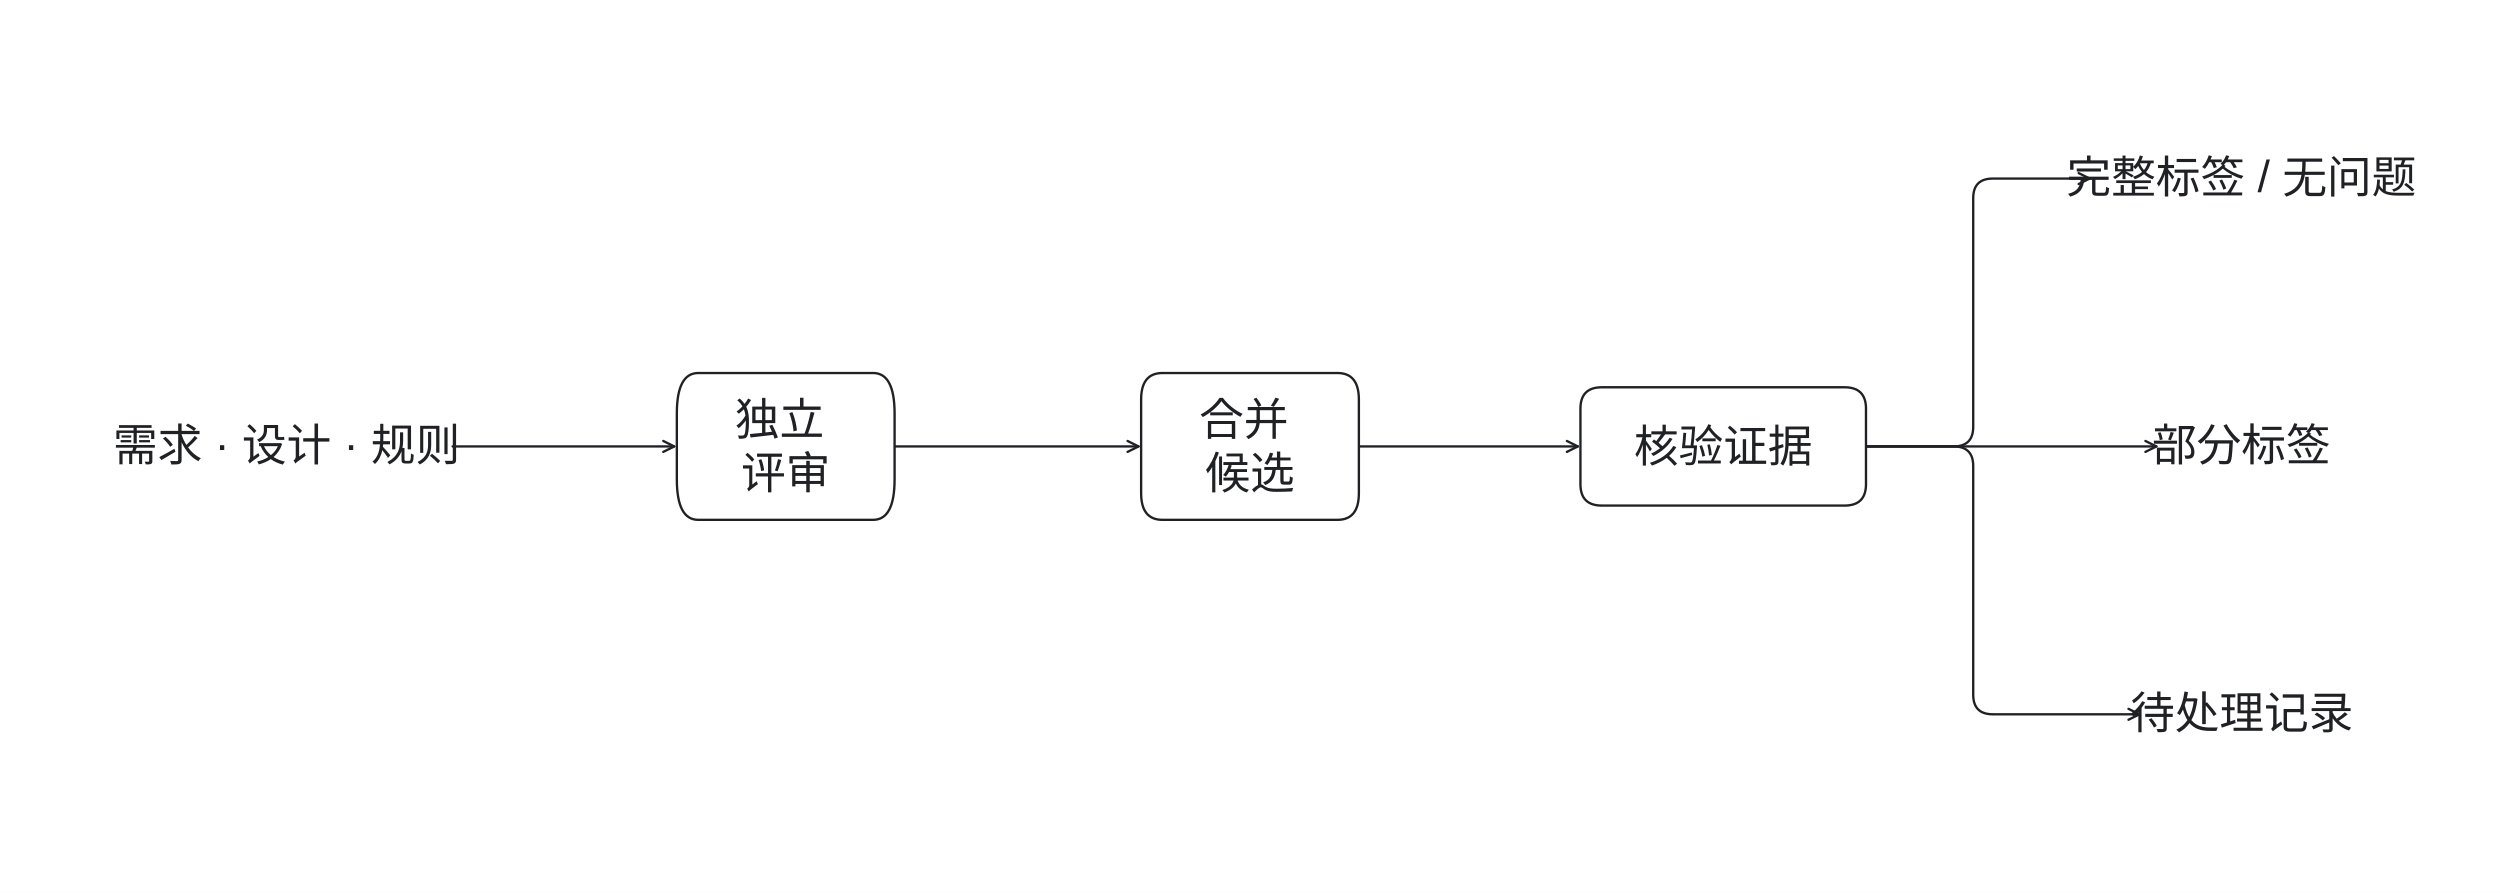
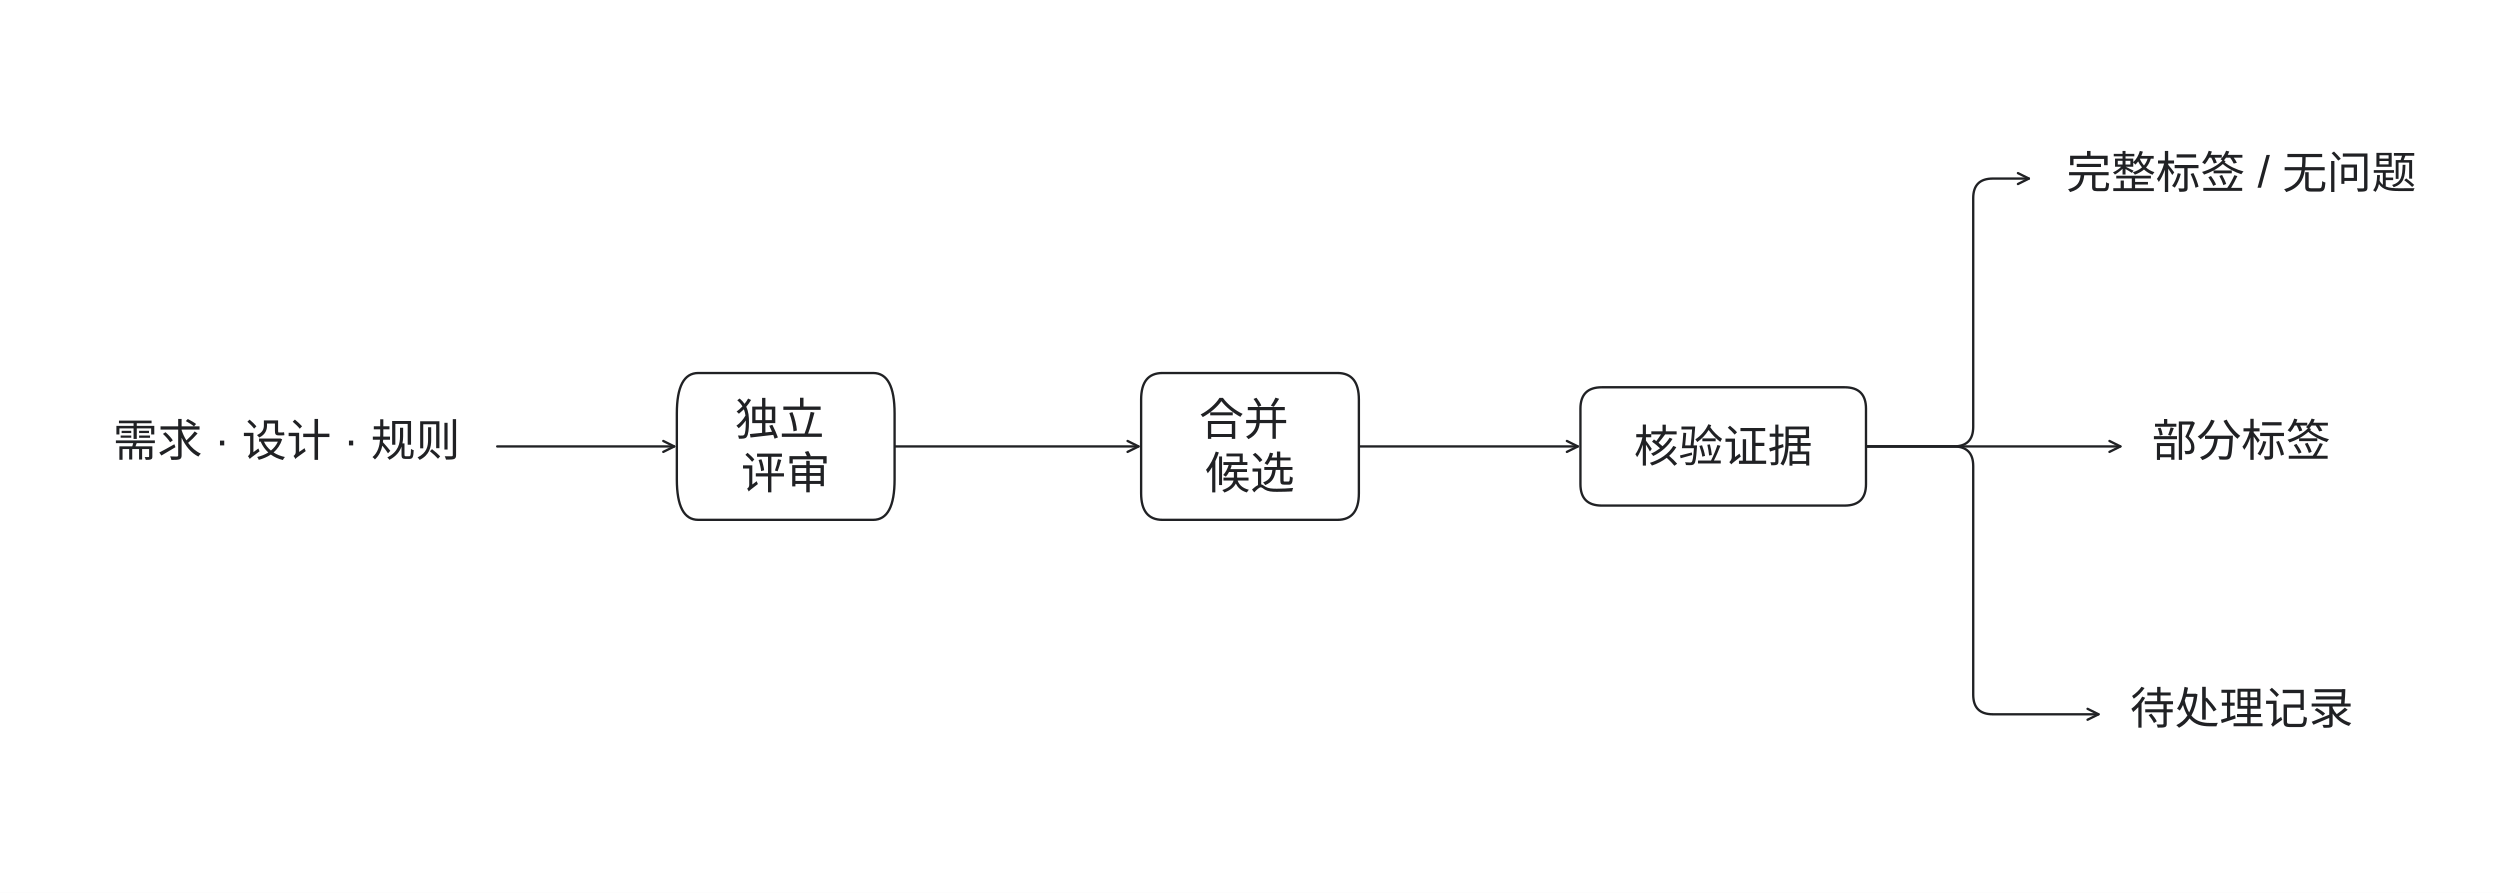
<svg xmlns="http://www.w3.org/2000/svg" width="1008pt" height="360pt" viewBox="0 0 1008 360" version="1.1" lang="zh">
  <defs>
    <style type="text/css">*{stroke-linejoin: round; stroke-linecap: butt}</style>
  </defs>
  <g id="figure_1">
    <g id="patch_1">
      <path d="M 0 360  L 1008 360  L 1008 0  L 0 0  z " style="fill: #ffffff" />
    </g>
    <g id="axes_1">
      <g id="patch_2">
-         <path d="M 182.498 180  L 271.839 180  " clip-path="url(#p92f2fe0554)" style="fill: none; stroke: #202124; stroke-width: 0.95; stroke-linecap: round" />
+         <path d="M 200.478 180  L 271.839 180  " clip-path="url(#p92f2fe0554)" style="fill: none; stroke: #202124; stroke-width: 0.95; stroke-linecap: round" />
        <path d="M 267.439 177.8  L 271.839 180  L 267.439 182.2  " clip-path="url(#p92f2fe0554)" style="fill: none; stroke: #202124; stroke-width: 0.95; stroke-linecap: round" />
      </g>
      <g id="patch_3">
        <path d="M 360.698 180  L 459.039 180  " clip-path="url(#p92f2fe0554)" style="fill: none; stroke: #202124; stroke-width: 0.95; stroke-linecap: round" />
        <path d="M 454.639 177.8  L 459.039 180  L 454.639 182.2  " clip-path="url(#p92f2fe0554)" style="fill: none; stroke: #202124; stroke-width: 0.95; stroke-linecap: round" />
      </g>
      <g id="patch_4">
        <path d="M 547.898 180  L 636.17 180  " clip-path="url(#p92f2fe0554)" style="fill: none; stroke: #202124; stroke-width: 0.95; stroke-linecap: round" />
        <path d="M 631.77 177.8  L 636.17 180  L 631.77 182.2  " clip-path="url(#p92f2fe0554)" style="fill: none; stroke: #202124; stroke-width: 0.95; stroke-linecap: round" />
      </g>
      <g id="patch_5">
-         <path d="M 752.368 180  L 787.68 180  Q 795.6 180 795.6 172.08  L 795.6 79.92  Q 795.6 72 803.52 72  L 842.526 72  " clip-path="url(#p92f2fe0554)" style="fill: none; stroke: #202124; stroke-width: 0.95; stroke-linecap: round" />
-         <path d="M 838.126 69.8  L 842.526 72  L 838.126 74.2  " clip-path="url(#p92f2fe0554)" style="fill: none; stroke: #202124; stroke-width: 0.95; stroke-linecap: round" />
+         <path d="M 752.368 180  L 787.68 180  Q 795.6 180 795.6 172.08  L 795.6 79.92  Q 795.6 72 803.52 72  L 818.036 72  " clip-path="url(#p92f2fe0554)" style="fill: none; stroke: #202124; stroke-width: 0.95; stroke-linecap: round" />
+         <path d="M 813.636 69.8  L 818.036 72  L 813.636 74.2  " clip-path="url(#p92f2fe0554)" style="fill: none; stroke: #202124; stroke-width: 0.95; stroke-linecap: round" />
      </g>
      <g id="patch_6">
-         <path d="M 752.368 180  L 787.68 180  Q 795.6 180 803.52 180  L 869.439 180  " clip-path="url(#p92f2fe0554)" style="fill: none; stroke: #202124; stroke-width: 0.95; stroke-linecap: round" />
-         <path d="M 865.039 177.8  L 869.439 180  L 865.039 182.2  " clip-path="url(#p92f2fe0554)" style="fill: none; stroke: #202124; stroke-width: 0.95; stroke-linecap: round" />
+         <path d="M 752.368 180  L 787.68 180  Q 795.6 180 803.52 180  L 854.939 180  " clip-path="url(#p92f2fe0554)" style="fill: none; stroke: #202124; stroke-width: 0.95; stroke-linecap: round" />
+         <path d="M 850.539 177.8  L 854.939 180  L 850.539 182.2  " clip-path="url(#p92f2fe0554)" style="fill: none; stroke: #202124; stroke-width: 0.95; stroke-linecap: round" />
      </g>
      <g id="patch_7">
-         <path d="M 752.368 180  L 787.68 180  Q 795.6 180 795.6 187.92  L 795.6 280.08  Q 795.6 288 803.52 288  L 862.607 288  " clip-path="url(#p92f2fe0554)" style="fill: none; stroke: #202124; stroke-width: 0.95; stroke-linecap: round" />
-         <path d="M 858.207 285.8  L 862.607 288  L 858.207 290.2  " clip-path="url(#p92f2fe0554)" style="fill: none; stroke: #202124; stroke-width: 0.95; stroke-linecap: round" />
+         <path d="M 752.368 180  L 787.68 180  Q 795.6 180 795.6 187.92  L 795.6 280.08  Q 795.6 288 803.52 288  L 846.107 288  " clip-path="url(#p92f2fe0554)" style="fill: none; stroke: #202124; stroke-width: 0.95; stroke-linecap: round" />
+         <path d="M 841.707 285.8  L 846.107 288  L 841.707 290.2  " clip-path="url(#p92f2fe0554)" style="fill: none; stroke: #202124; stroke-width: 0.95; stroke-linecap: round" />
      </g>
      <g id="patch_8">
        <path d="M 281.542 209.6  L 352.058 209.6  Q 360.698 209.6 360.698 193.269  L 360.698 166.731  Q 360.698 150.4 352.058 150.4  L 281.542 150.4  Q 272.902 150.4 272.902 166.731  L 272.902 193.269  Q 272.902 209.6 281.542 209.6  z " clip-path="url(#p92f2fe0554)" style="fill: #ffffff; stroke: #202124; stroke-width: 0.95; stroke-linejoin: miter" />
      </g>
      <g id="patch_9">
        <path d="M 468.742 209.6  L 539.258 209.6  Q 547.898 209.6 547.898 198.877  L 547.898 161.123  Q 547.898 150.4 539.258 150.4  L 468.742 150.4  Q 460.102 150.4 460.102 161.123  L 460.102 198.877  Q 460.102 209.6 468.742 209.6  z " clip-path="url(#p92f2fe0554)" style="fill: #ffffff; stroke: #202124; stroke-width: 0.95; stroke-linejoin: miter" />
      </g>
      <g id="patch_10">
        <path d="M 645.872 203.85  L 743.728 203.85  Q 752.368 203.85 752.368 195.21  L 752.368 164.79  Q 752.368 156.15 743.728 156.15  L 645.872 156.15  Q 637.232 156.15 637.232 164.79  L 637.232 195.21  Q 637.232 203.85 645.872 203.85  z " clip-path="url(#p92f2fe0554)" style="fill: #ffffff; stroke: #202124; stroke-width: 0.95; stroke-linejoin: miter" />
      </g>
      <g id="text_1">
-         <text x="115.55" y="185.824" font-size="18" font-family="Arial, PingFang SC, Hiragino Sans, Microsoft YaHei, sans-serif" fill="#202124" aria-label="需求 · 设计 · 规则" data-type-role="primary" text-anchor="middle">
+         <text x="115.55" y="183.984" font-size="18" font-family="Arial, PingFang SC, Hiragino Sans, Microsoft YaHei, sans-serif" fill="#202124" aria-label="需求 · 设计 · 规则" data-type-role="primary" text-anchor="middle">
          <tspan x="115.55" dy="0">需求 · 设计 · 规则</tspan>
        </text>
      </g>
      <g id="text_2">
-         <text x="316.8" y="175.5" font-size="18" font-family="Arial, PingFang SC, Hiragino Sans, Microsoft YaHei, sans-serif" fill="#202124" aria-label="独立评审" data-type-role="primary" text-anchor="middle">
+         <text x="316.8" y="175.5" font-size="18" font-family="Arial, PingFang SC, Hiragino Sans, Microsoft YaHei, sans-serif" fill="#202124" data-node-box="patch_8" aria-label="独立评审" data-type-role="primary" text-anchor="middle">
          <tspan x="316.8" dy="0">独立 </tspan>
          <tspan x="316.8" dy="21.6">评审</tspan>
        </text>
      </g>
      <g id="text_3">
-         <text x="504" y="175.5" font-size="18" font-family="Arial, PingFang SC, Hiragino Sans, Microsoft YaHei, sans-serif" fill="#202124" aria-label="合并候选" data-type-role="primary" text-anchor="middle">
+         <text x="504" y="175.5" font-size="18" font-family="Arial, PingFang SC, Hiragino Sans, Microsoft YaHei, sans-serif" fill="#202124" data-node-box="patch_9" aria-label="合并候选" data-type-role="primary" text-anchor="middle">
          <tspan x="504" dy="0">合并 </tspan>
          <tspan x="504" dy="21.6">候选</tspan>
        </text>
      </g>
      <g id="text_4">
-         <text x="694.8" y="186.3" font-size="18" font-family="Arial, PingFang SC, Hiragino Sans, Microsoft YaHei, sans-serif" fill="#202124" aria-label="核验证据" data-type-role="primary" text-anchor="middle">
+         <text x="694.8" y="186.3" font-size="18" font-family="Arial, PingFang SC, Hiragino Sans, Microsoft YaHei, sans-serif" fill="#202124" data-node-box="patch_10" aria-label="核验证据" data-type-role="primary" text-anchor="middle">
          <tspan x="694.8" dy="0">核验证据</tspan>
        </text>
      </g>
      <g id="text_5">
-         <text x="903.731" y="77.824" font-size="18" font-family="Arial, PingFang SC, Hiragino Sans, Microsoft YaHei, sans-serif" fill="#202124" aria-label="完整标签 / 无问题" data-type-role="primary" text-anchor="middle">
+         <text x="903.731" y="75.984" font-size="18" font-family="Arial, PingFang SC, Hiragino Sans, Microsoft YaHei, sans-serif" fill="#202124" aria-label="完整标签 / 无问题" data-type-role="primary" text-anchor="middle">
          <tspan x="903.731" dy="0">完整标签 / 无问题</tspan>
        </text>
      </g>
      <g id="text_6">
-         <text x="903.7" y="185.824" font-size="18" font-family="Arial, PingFang SC, Hiragino Sans, Microsoft YaHei, sans-serif" fill="#202124" aria-label="部分标签" data-type-role="primary" text-anchor="middle">
+         <text x="903.7" y="183.984" font-size="18" font-family="Arial, PingFang SC, Hiragino Sans, Microsoft YaHei, sans-serif" fill="#202124" aria-label="部分标签" data-type-role="primary" text-anchor="middle">
          <tspan x="903.7" dy="0">部分标签</tspan>
        </text>
      </g>
      <g id="text_7">
-         <text x="903.85" y="293.824" font-size="18" font-family="Arial, PingFang SC, Hiragino Sans, Microsoft YaHei, sans-serif" fill="#202124" aria-label="待处理记录" data-type-role="primary" text-anchor="middle">
+         <text x="903.85" y="291.984" font-size="18" font-family="Arial, PingFang SC, Hiragino Sans, Microsoft YaHei, sans-serif" fill="#202124" aria-label="待处理记录" data-type-role="primary" text-anchor="middle">
          <tspan x="903.85" dy="0">待处理记录</tspan>
        </text>
      </g>
    </g>
  </g>
  <defs>
    <clipPath id="p92f2fe0554">
      <rect x="0" y="0" width="1008" height="360" />
    </clipPath>
  </defs>
</svg>
